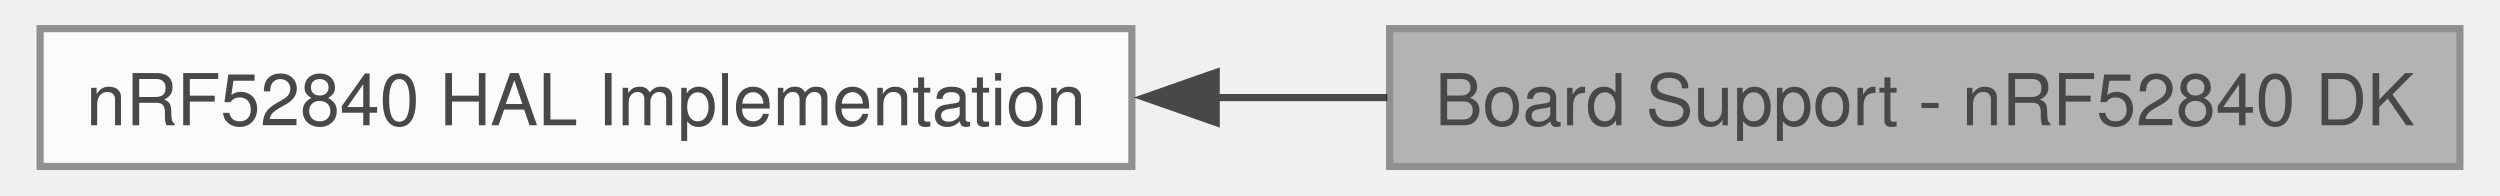
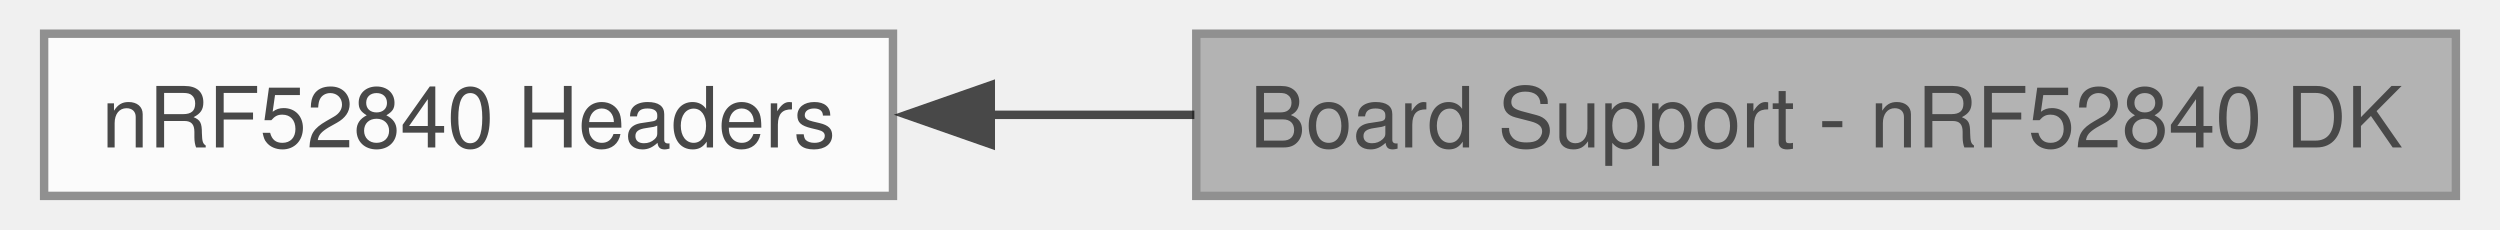
- <svg xmlns="http://www.w3.org/2000/svg" xmlns:xlink="http://www.w3.org/1999/xlink" width="346pt" height="27pt" viewBox="0.00 0.00 346.00 27.25">
+ <svg xmlns="http://www.w3.org/2000/svg" xmlns:xlink="http://www.w3.org/1999/xlink" width="294pt" height="27pt" viewBox="0.00 0.00 294.25 27.25">
  <svg id="main" version="1.1" xml:space="preserve">
    <style type="text/css">
.node, .edge {opacity: 0.7;}
.node.selected, .edge.selected {opacity: 1;}
.edge:hover path { stroke: red; }
.edge:hover polygon { stroke: red; fill: red; }
</style>
    <svg id="graph" class="graph">
      <g id="graph0" class="graph" transform="scale(1 1) rotate(0) translate(4 23.25)">
        <g id="Node000002" class="node">
          <g id="a_Node000002">
-             <a xlink:href="group___h_a_l___n_r_f.html" target="_top" xlink:title="Hardware abstraction layer implementation for nRF52840.">
-               <polygon fill="white" stroke="#666666" points="152.5,-19.25 0,-19.25 0,0 152.5,0 152.5,-19.25" />
-               <text text-anchor="middle" x="76.25" y="-5.75" font-family="Helvetica,sans-Serif" font-size="10.00">nRF52840 HAL Implementation</text>
+             <a xlink:href="group___h_a_l___n_r_f.html" target="_top" xlink:title="Hardware interface definitions for nRF52840.">
+               <polygon fill="white" stroke="#666666" points="100.75,-19.25 0,-19.25 0,0 100.75,0 100.75,-19.25" />
+               <text text-anchor="middle" x="50.38" y="-5.75" font-family="Helvetica,sans-Serif" font-size="10.00">nRF52840 Headers</text>
            </a>
          </g>
        </g>
        <g id="Node000001" class="node">
          <g id="a_Node000001">
            <a xlink:title=" ">
-               <polygon fill="#999999" stroke="#666666" points="338,-19.25 188.5,-19.25 188.5,0 338,0 338,-19.25" />
-               <text text-anchor="middle" x="263.25" y="-5.75" font-family="Helvetica,sans-Serif" font-size="10.00">Board Support - nRF52840 DK</text>
+               <polygon fill="#999999" stroke="#666666" points="286.25,-19.25 136.75,-19.25 136.75,0 286.25,0 286.25,-19.25" />
+               <text text-anchor="middle" x="211.5" y="-5.75" font-family="Helvetica,sans-Serif" font-size="10.00">Board Support - nRF52840 DK</text>
            </a>
          </g>
        </g>
        <g id="edge1" class="edge">
-           <path fill="none" stroke="black" d="M164.09,-9.62C172.14,-9.62 180.25,-9.62 188.17,-9.62" />
-           <polygon fill="black" stroke="black" points="164.28,-6.13 154.28,-9.63 164.28,-13.13 164.28,-6.13" />
+           <path fill="none" stroke="black" d="M112.25,-9.62C120.19,-9.62 128.4,-9.62 136.52,-9.62" />
+           <polygon fill="black" stroke="black" points="112.36,-6.13 102.36,-9.63 112.36,-13.13 112.36,-6.13" />
        </g>
      </g>
    </svg>
  </svg>
  <style type="text/css">

[data-mouse-over-selected='false'] { opacity: 0.7; }
[data-mouse-over-selected='true']  { opacity: 1.0; }

</style>
</svg>
